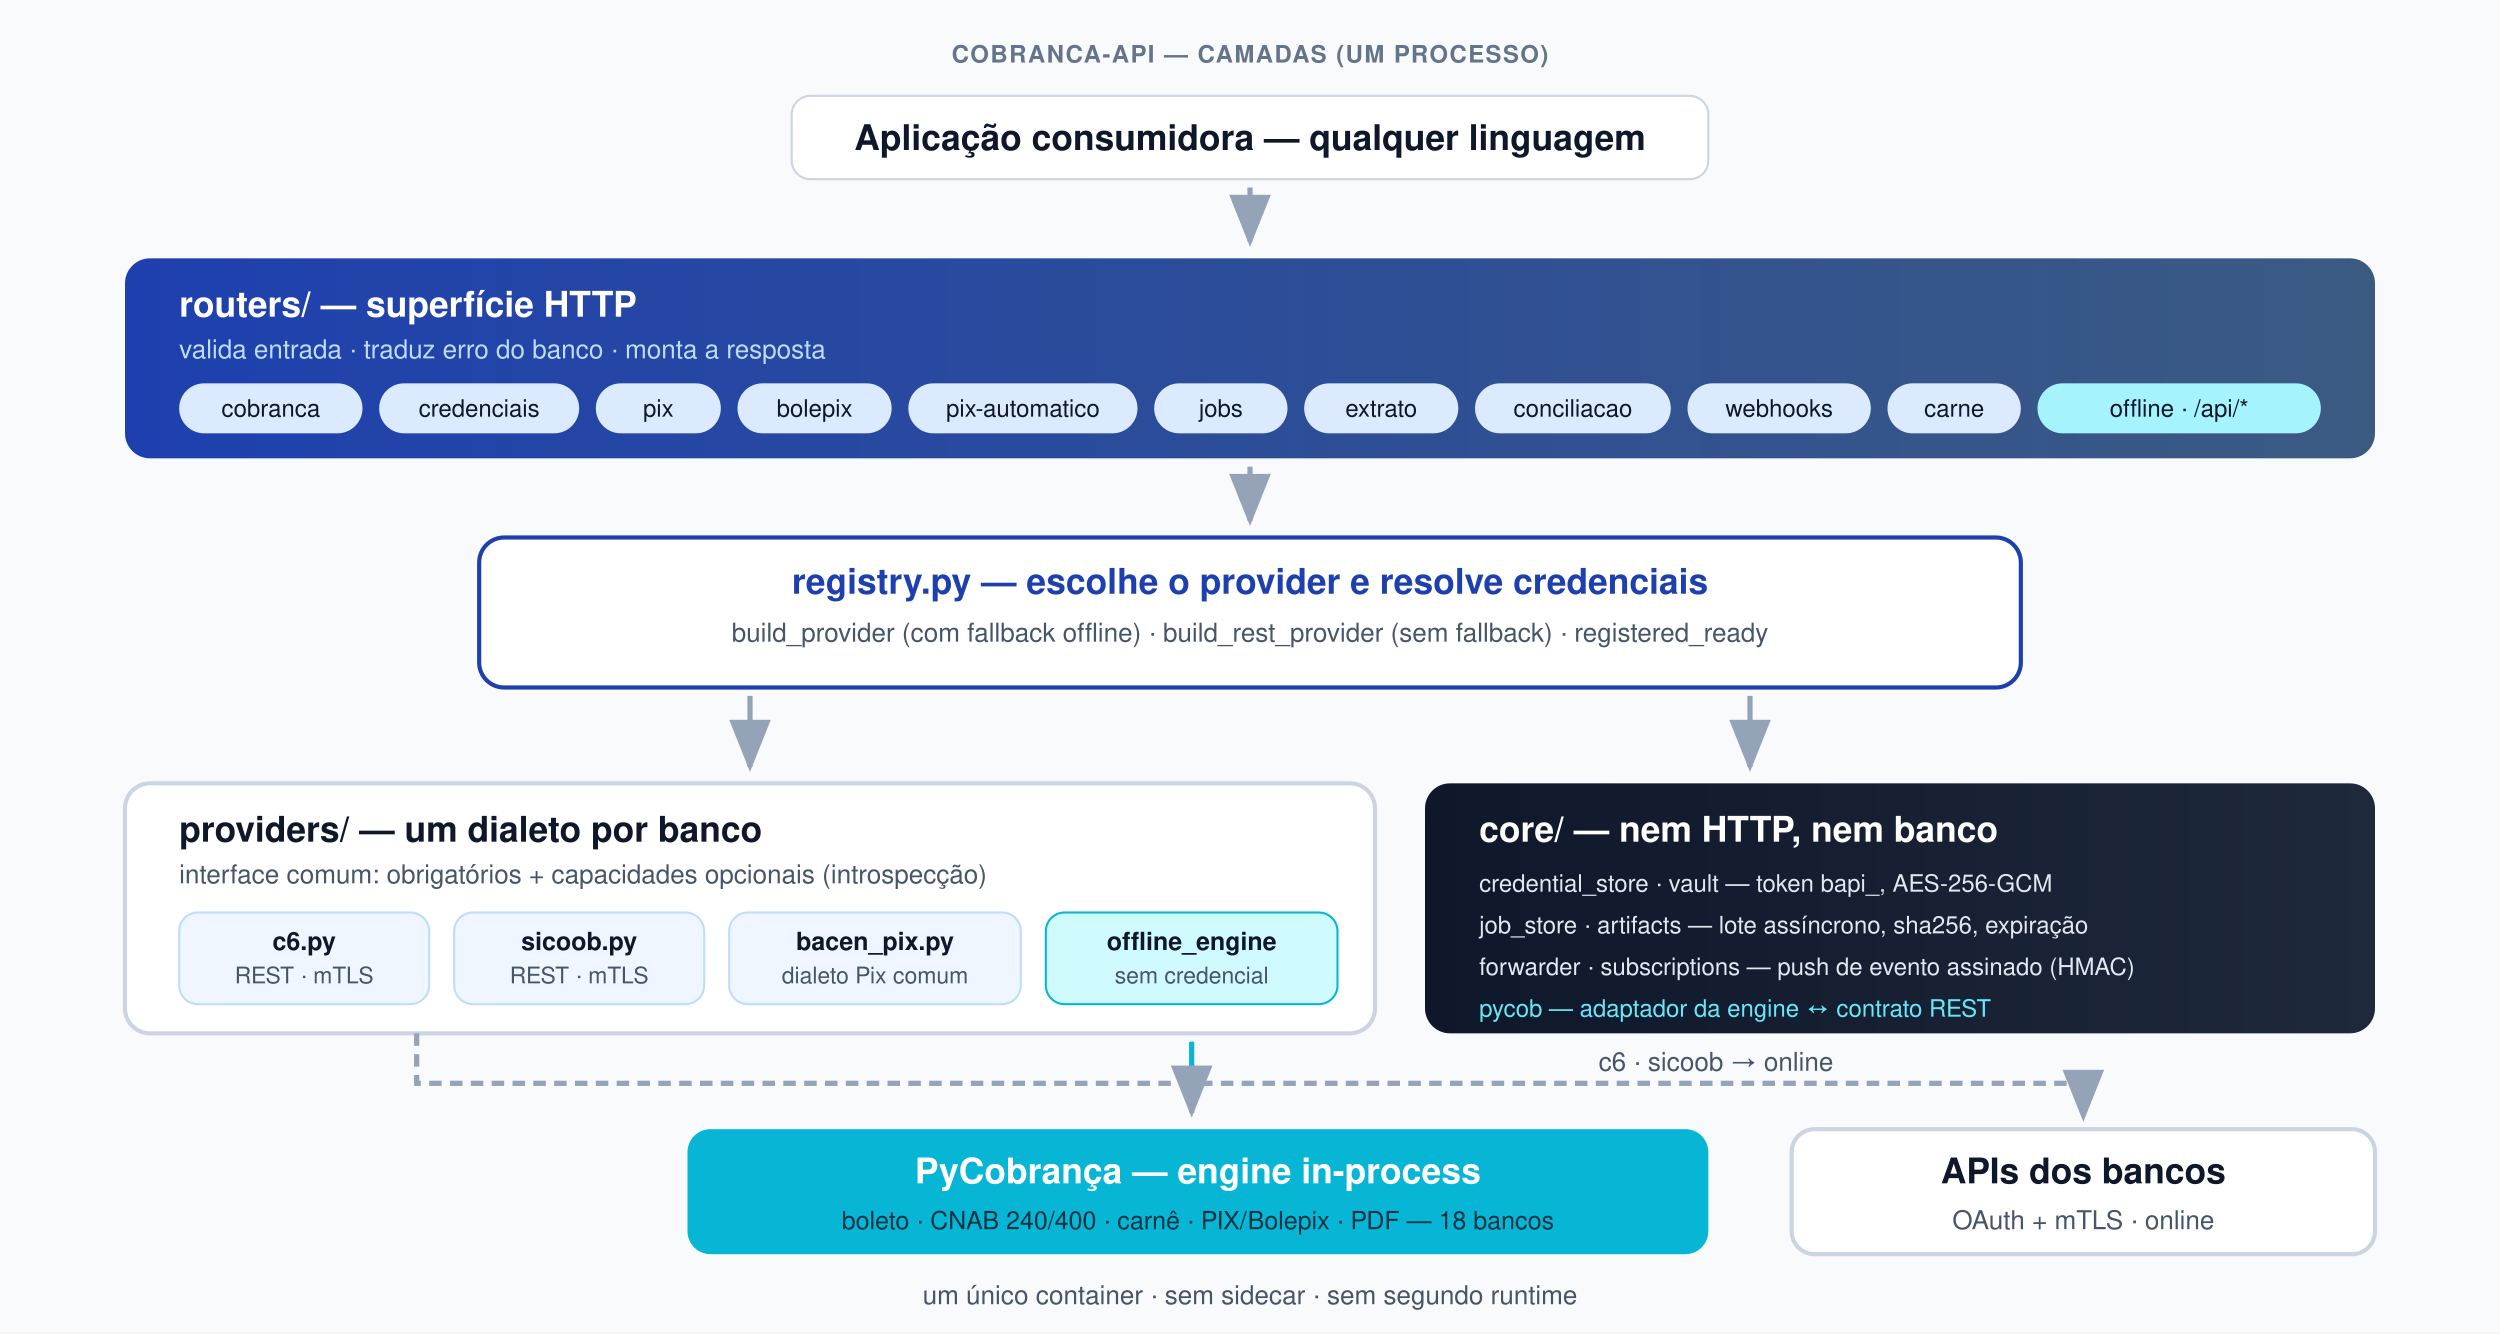
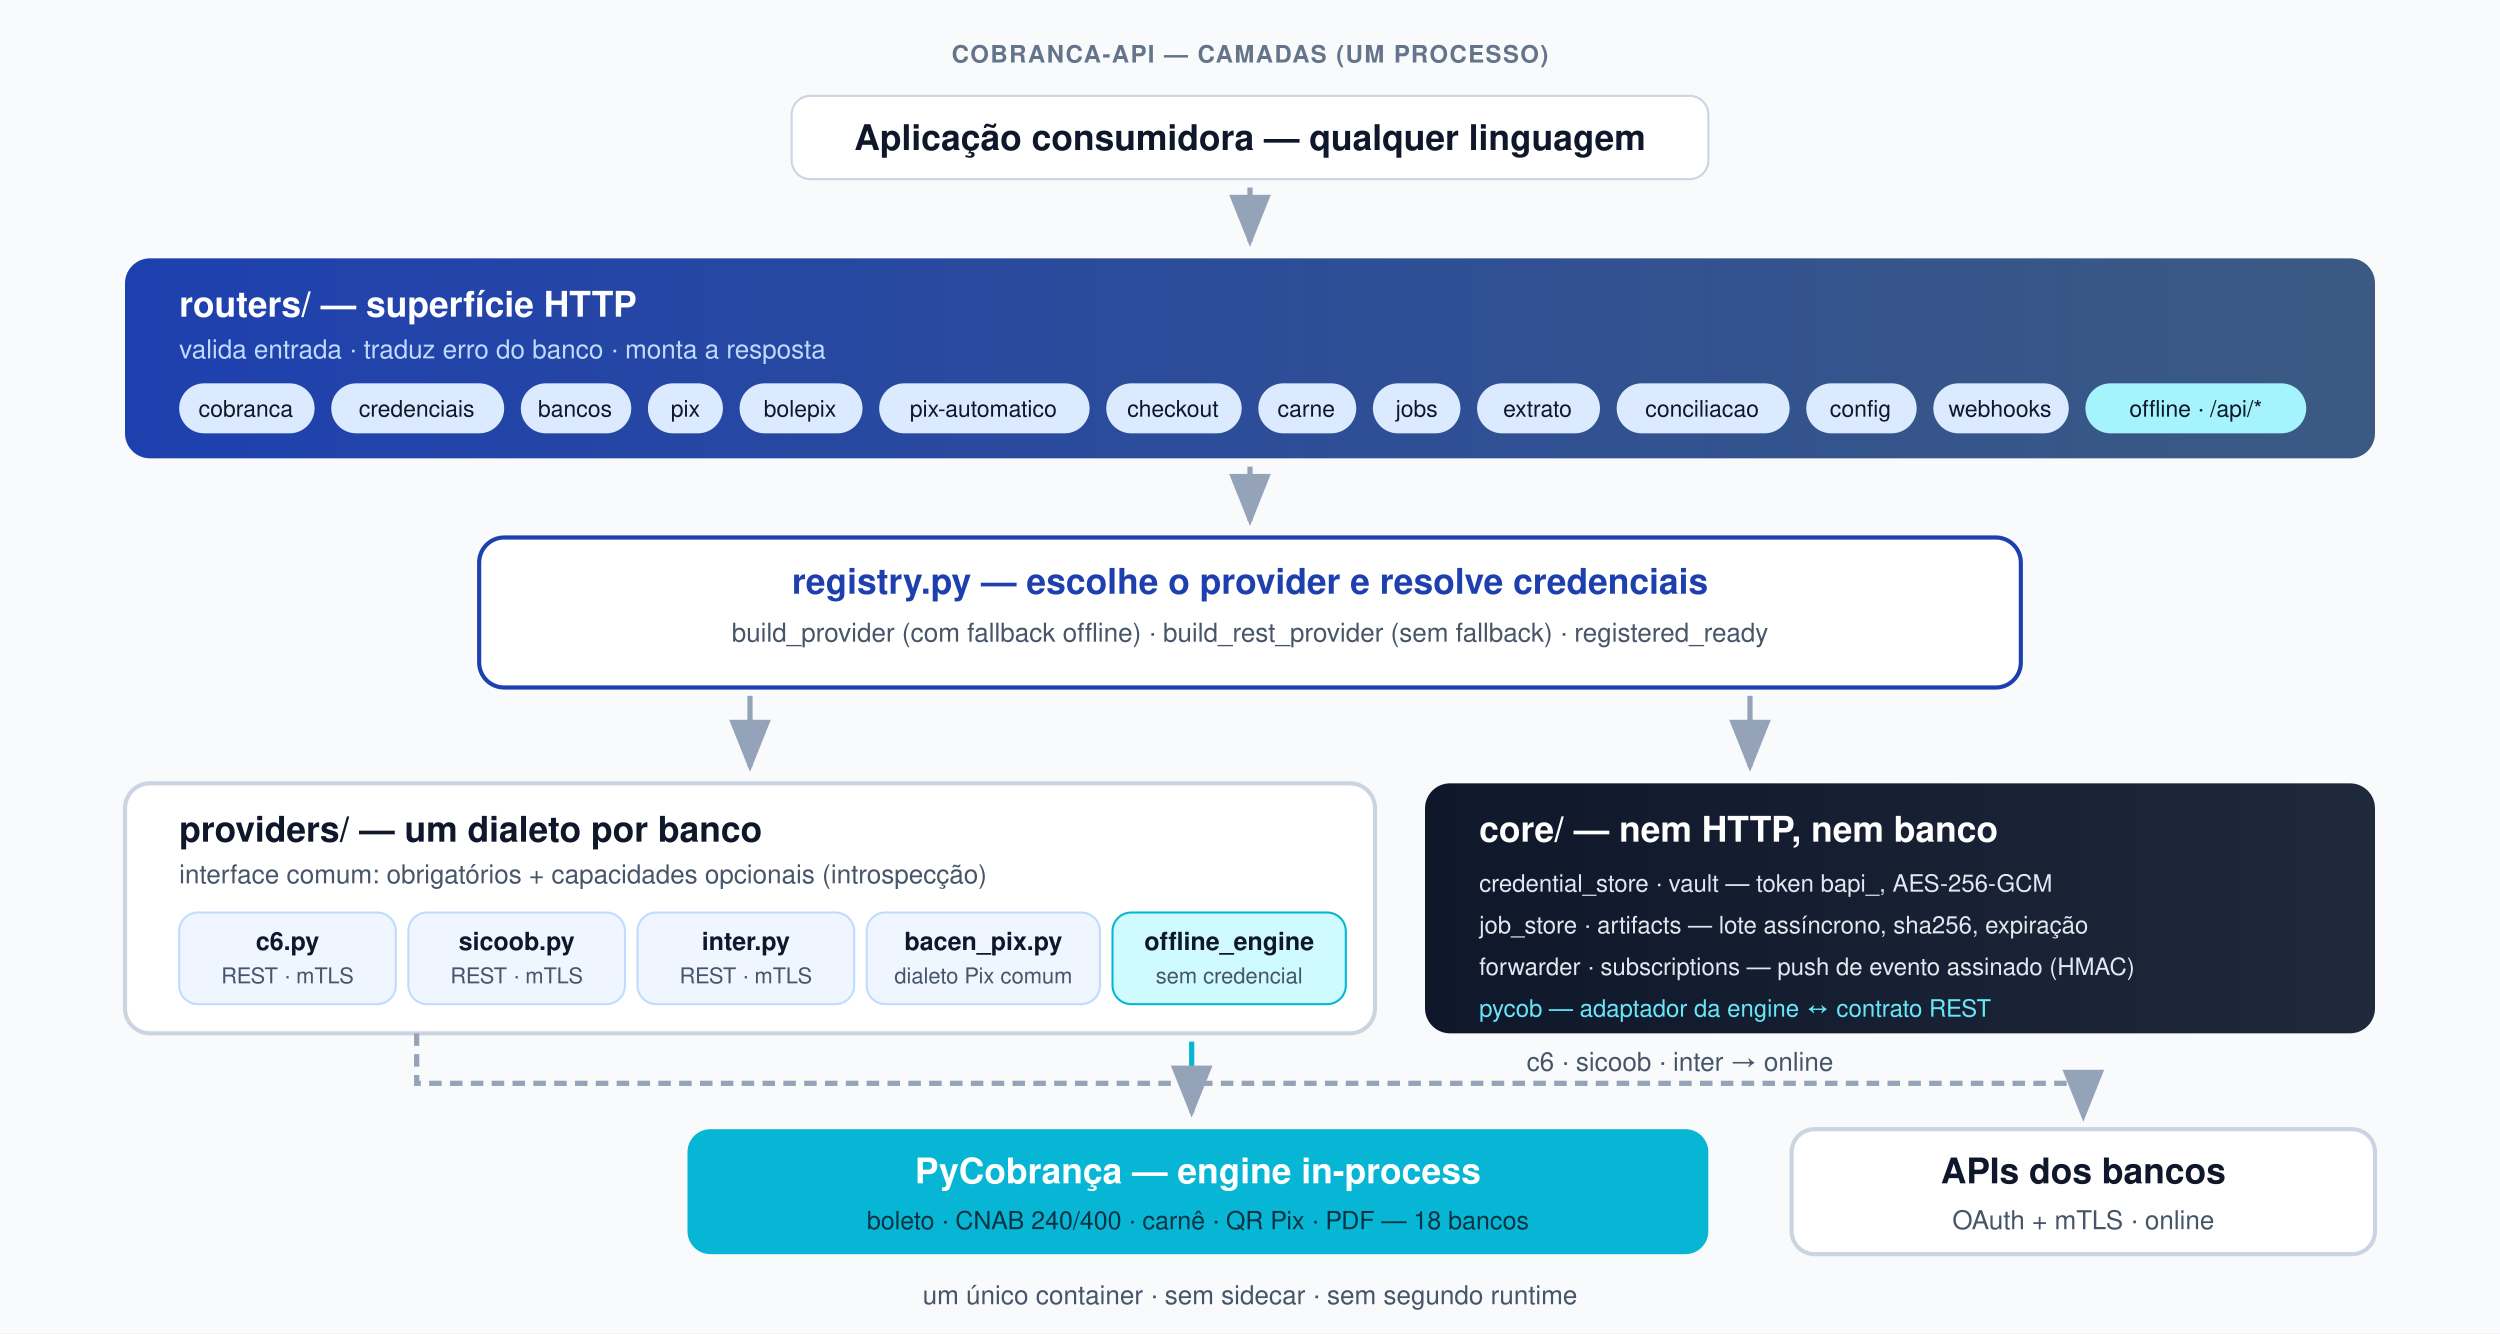
<svg xmlns="http://www.w3.org/2000/svg" width="1200" height="640" viewBox="0 0 1200 640" role="img" aria-label="Camadas da Cobranca-API: routers HTTP sobre registry, sobre providers e core, com a engine pyCobranca embutida">
  <defs>
    <linearGradient id="cRouter" x1="0" y1="0" x2="1" y2="0">
      <stop offset="0" stop-color="#1E40AF" />
      <stop offset="1" stop-color="#3B5A82" />
    </linearGradient>
    <linearGradient id="cCore" x1="0" y1="0" x2="1" y2="0">
      <stop offset="0" stop-color="#0F172A" />
      <stop offset="1" stop-color="#1E293B" />
    </linearGradient>
    <marker id="s1" markerWidth="10" markerHeight="8" refX="9" refY="4" orient="auto">
      <path d="M0,0 L10,4 L0,8 Z" fill="#94A3B8" />
    </marker>
    <style>
      .t    { font-family: 'Segoe UI', Helvetica, Arial, sans-serif; }
      .cap  { font-size: 11.5px; fill: #64748B; letter-spacing: .7px; font-weight: 700; }
      .h    { font-size: 17px; font-weight: 700; }
      .s    { font-size: 12.5px; fill: #475569; }
      .w    { fill: #fff; }
      .chip { font-size: 12px; fill: #0F172A; }
    </style>
  </defs>
  <rect width="1200" height="640" fill="#F8FAFC" />
  <text x="600" y="30" text-anchor="middle" class="t cap">COBRANCA-API — CAMADAS (UM PROCESSO)</text>
  <rect x="380" y="46" width="440" height="40" rx="9" fill="#fff" stroke="#CBD5E1" />
  <text x="600" y="72" text-anchor="middle" class="t h" fill="#0F172A">Aplicação consumidora — qualquer linguagem</text>
  <line x1="600" y1="90" x2="600" y2="116" stroke="#94A3B8" stroke-width="2.5" marker-end="url(#s1)" />
  <rect x="60" y="124" width="1080" height="96" rx="12" fill="url(#cRouter)" />
  <text x="86" y="152" class="t h w">routers/ — superfície HTTP</text>
  <text x="86" y="172" class="t" font-size="12.5" fill="#BFDBFE">valida entrada · traduz erro do banco · monta a resposta</text>
-   <g class="t" font-size="11.5" fill="#0F172A">
-     <rect x="86" y="184" width="88" height="24" rx="12" fill="#DBEAFE" />
-     <text x="130" y="200" text-anchor="middle">cobranca</text>
-     <rect x="182" y="184" width="96" height="24" rx="12" fill="#DBEAFE" />
-     <text x="230" y="200" text-anchor="middle">credenciais</text>
-     <rect x="286" y="184" width="60" height="24" rx="12" fill="#DBEAFE" />
-     <text x="316" y="200" text-anchor="middle">pix</text>
-     <rect x="354" y="184" width="74" height="24" rx="12" fill="#DBEAFE" />
-     <text x="391" y="200" text-anchor="middle">bolepix</text>
-     <rect x="436" y="184" width="110" height="24" rx="12" fill="#DBEAFE" />
-     <text x="491" y="200" text-anchor="middle">pix-automatico</text>
-     <rect x="554" y="184" width="64" height="24" rx="12" fill="#DBEAFE" />
-     <text x="586" y="200" text-anchor="middle">jobs</text>
-     <rect x="626" y="184" width="74" height="24" rx="12" fill="#DBEAFE" />
-     <text x="663" y="200" text-anchor="middle">extrato</text>
-     <rect x="708" y="184" width="94" height="24" rx="12" fill="#DBEAFE" />
-     <text x="755" y="200" text-anchor="middle">conciliacao</text>
-     <rect x="810" y="184" width="88" height="24" rx="12" fill="#DBEAFE" />
-     <text x="854" y="200" text-anchor="middle">webhooks</text>
-     <rect x="906" y="184" width="64" height="24" rx="12" fill="#DBEAFE" />
-     <text x="938" y="200" text-anchor="middle">carne</text>
-     <rect x="978" y="184" width="136" height="24" rx="12" fill="#A5F3FC" />
-     <text x="1046" y="200" text-anchor="middle">offline · /api/*</text>
+   <g class="t" font-size="11" fill="#0F172A">
+     <rect x="86" y="184" width="65" height="24" rx="12" fill="#DBEAFE" />
+     <text x="118" y="200" text-anchor="middle">cobranca</text>
+     <rect x="159" y="184" width="83" height="24" rx="12" fill="#DBEAFE" />
+     <text x="200" y="200" text-anchor="middle">credenciais</text>
+     <rect x="250" y="184" width="53" height="24" rx="12" fill="#DBEAFE" />
+     <text x="276" y="200" text-anchor="middle">bancos</text>
+     <rect x="311" y="184" width="36" height="24" rx="12" fill="#DBEAFE" />
+     <text x="329" y="200" text-anchor="middle">pix</text>
+     <rect x="355" y="184" width="59" height="24" rx="12" fill="#DBEAFE" />
+     <text x="384" y="200" text-anchor="middle">bolepix</text>
+     <rect x="422" y="184" width="101" height="24" rx="12" fill="#DBEAFE" />
+     <text x="472" y="200" text-anchor="middle">pix-automatico</text>
+     <rect x="531" y="184" width="65" height="24" rx="12" fill="#DBEAFE" />
+     <text x="563" y="200" text-anchor="middle">checkout</text>
+     <rect x="604" y="184" width="47" height="24" rx="12" fill="#DBEAFE" />
+     <text x="627" y="200" text-anchor="middle">carne</text>
+     <rect x="659" y="184" width="42" height="24" rx="12" fill="#DBEAFE" />
+     <text x="680" y="200" text-anchor="middle">jobs</text>
+     <rect x="709" y="184" width="59" height="24" rx="12" fill="#DBEAFE" />
+     <text x="738" y="200" text-anchor="middle">extrato</text>
+     <rect x="776" y="184" width="83" height="24" rx="12" fill="#DBEAFE" />
+     <text x="817" y="200" text-anchor="middle">conciliacao</text>
+     <rect x="867" y="184" width="53" height="24" rx="12" fill="#DBEAFE" />
+     <text x="893" y="200" text-anchor="middle">config</text>
+     <rect x="928" y="184" width="65" height="24" rx="12" fill="#DBEAFE" />
+     <text x="960" y="200" text-anchor="middle">webhooks</text>
+     <rect x="1001" y="184" width="106" height="24" rx="12" fill="#A5F3FC" />
+     <text x="1054" y="200" text-anchor="middle">offline · /api/*</text>
  </g>
  <line x1="600" y1="224" x2="600" y2="250" stroke="#94A3B8" stroke-width="2.5" marker-end="url(#s1)" />
  <rect x="230" y="258" width="740" height="72" rx="12" fill="#fff" stroke="#1E40AF" stroke-width="2" />
  <text x="600" y="285" text-anchor="middle" class="t h" fill="#1E40AF">registry.py — escolhe o provider e resolve credenciais</text>
  <text x="600" y="308" text-anchor="middle" class="t s">build_provider (com fallback offline) · build_rest_provider (sem fallback) · registered_ready</text>
  <line x1="360" y1="334" x2="360" y2="368" stroke="#94A3B8" stroke-width="2.5" marker-end="url(#s1)" />
  <line x1="840" y1="334" x2="840" y2="368" stroke="#94A3B8" stroke-width="2.5" marker-end="url(#s1)" />
  <rect x="60" y="376" width="600" height="120" rx="12" fill="#fff" stroke="#CBD5E1" stroke-width="2" />
  <text x="86" y="404" class="t h" fill="#0F172A">providers/ — um dialeto por banco</text>
  <text x="86" y="424" class="t s">interface comum: obrigatórios + capacidades opcionais (introspecção)</text>
  <g class="t chip">
-     <rect x="86" y="438" width="120" height="44" rx="9" fill="#EFF6FF" stroke="#BFDBFE" />
-     <text x="146" y="456" text-anchor="middle" font-weight="700">c6.py</text>
-     <text x="146" y="472" text-anchor="middle" font-size="11" fill="#475569">REST · mTLS</text>
-     <rect x="218" y="438" width="120" height="44" rx="9" fill="#EFF6FF" stroke="#BFDBFE" />
-     <text x="278" y="456" text-anchor="middle" font-weight="700">sicoob.py</text>
-     <text x="278" y="472" text-anchor="middle" font-size="11" fill="#475569">REST · mTLS</text>
-     <rect x="350" y="438" width="140" height="44" rx="9" fill="#EFF6FF" stroke="#BFDBFE" />
-     <text x="420" y="456" text-anchor="middle" font-weight="700">bacen_pix.py</text>
-     <text x="420" y="472" text-anchor="middle" font-size="11" fill="#475569">dialeto Pix comum</text>
-     <rect x="502" y="438" width="140" height="44" rx="9" fill="#CFFAFE" stroke="#06B6D4" />
-     <text x="572" y="456" text-anchor="middle" font-weight="700">offline_engine</text>
-     <text x="572" y="472" text-anchor="middle" font-size="11" fill="#475569">sem credencial</text>
+     <rect x="86" y="438" width="104" height="44" rx="9" fill="#EFF6FF" stroke="#BFDBFE" />
+     <text x="138" y="456" text-anchor="middle" font-weight="700">c6.py</text>
+     <text x="138" y="472" text-anchor="middle" font-size="10.5" fill="#475569">REST · mTLS</text>
+     <rect x="196" y="438" width="104" height="44" rx="9" fill="#EFF6FF" stroke="#BFDBFE" />
+     <text x="248" y="456" text-anchor="middle" font-weight="700">sicoob.py</text>
+     <text x="248" y="472" text-anchor="middle" font-size="10.5" fill="#475569">REST · mTLS</text>
+     <rect x="306" y="438" width="104" height="44" rx="9" fill="#EFF6FF" stroke="#BFDBFE" />
+     <text x="358" y="456" text-anchor="middle" font-weight="700">inter.py</text>
+     <text x="358" y="472" text-anchor="middle" font-size="10.5" fill="#475569">REST · mTLS</text>
+     <rect x="416" y="438" width="112" height="44" rx="9" fill="#EFF6FF" stroke="#BFDBFE" />
+     <text x="472" y="456" text-anchor="middle" font-weight="700">bacen_pix.py</text>
+     <text x="472" y="472" text-anchor="middle" font-size="10.5" fill="#475569">dialeto Pix comum</text>
+     <rect x="534" y="438" width="112" height="44" rx="9" fill="#CFFAFE" stroke="#06B6D4" />
+     <text x="590" y="456" text-anchor="middle" font-weight="700">offline_engine</text>
+     <text x="590" y="472" text-anchor="middle" font-size="10.5" fill="#475569">sem credencial</text>
  </g>
  <rect x="684" y="376" width="456" height="120" rx="12" fill="url(#cCore)" />
  <text x="710" y="404" class="t h w">core/ — nem HTTP, nem banco</text>
  <g class="t" font-size="11.5" fill="#E2E8F0">
    <text x="710" y="428">credential_store · vault — token bapi_, AES-256-GCM</text>
    <text x="710" y="448">job_store · artifacts — lote assíncrono, sha256, expiração</text>
    <text x="710" y="468">forwarder · subscriptions — push de evento assinado (HMAC)</text>
    <text x="710" y="488" fill="#67E8F9">pycob — adaptador da engine ↔ contrato REST</text>
  </g>
  <line x1="572" y1="500" x2="572" y2="534" stroke="#06B6D4" stroke-width="2.5" marker-end="url(#s1)" />
  <rect x="330" y="542" width="490" height="60" rx="11" fill="#06B6D4" />
  <text x="575" y="568" text-anchor="middle" class="t h w">PyCobrança — engine in-process</text>
-   <text x="575" y="590" text-anchor="middle" class="t" font-size="12" fill="#083344">boleto · CNAB 240/400 · carnê · PIX/Bolepix · PDF — 18 bancos</text>
+   <text x="575" y="590" text-anchor="middle" class="t" font-size="12" fill="#083344">boleto · CNAB 240/400 · carnê · QR Pix · PDF — 18 bancos</text>
  <path d="M200,496 L200,520 L1000,520 L1000,536" fill="none" stroke="#94A3B8" stroke-width="2.5" stroke-dasharray="6 4" marker-end="url(#s1)" />
-   <text x="880" y="514" text-anchor="end" class="t s" font-size="11.5">c6 · sicoob → online</text>
+   <text x="880" y="514" text-anchor="end" class="t s" font-size="11.5">c6 · sicoob · inter → online</text>
  <rect x="860" y="542" width="280" height="60" rx="11" fill="#fff" stroke="#CBD5E1" stroke-width="2" />
  <text x="1000" y="568" text-anchor="middle" class="t h" fill="#0F172A">APIs dos bancos</text>
  <text x="1000" y="590" text-anchor="middle" class="t s">OAuth + mTLS · online</text>
  <text x="600" y="626" text-anchor="middle" class="t s" fill="#94A3B8">um único container · sem sidecar · sem segundo runtime</text>
</svg>
